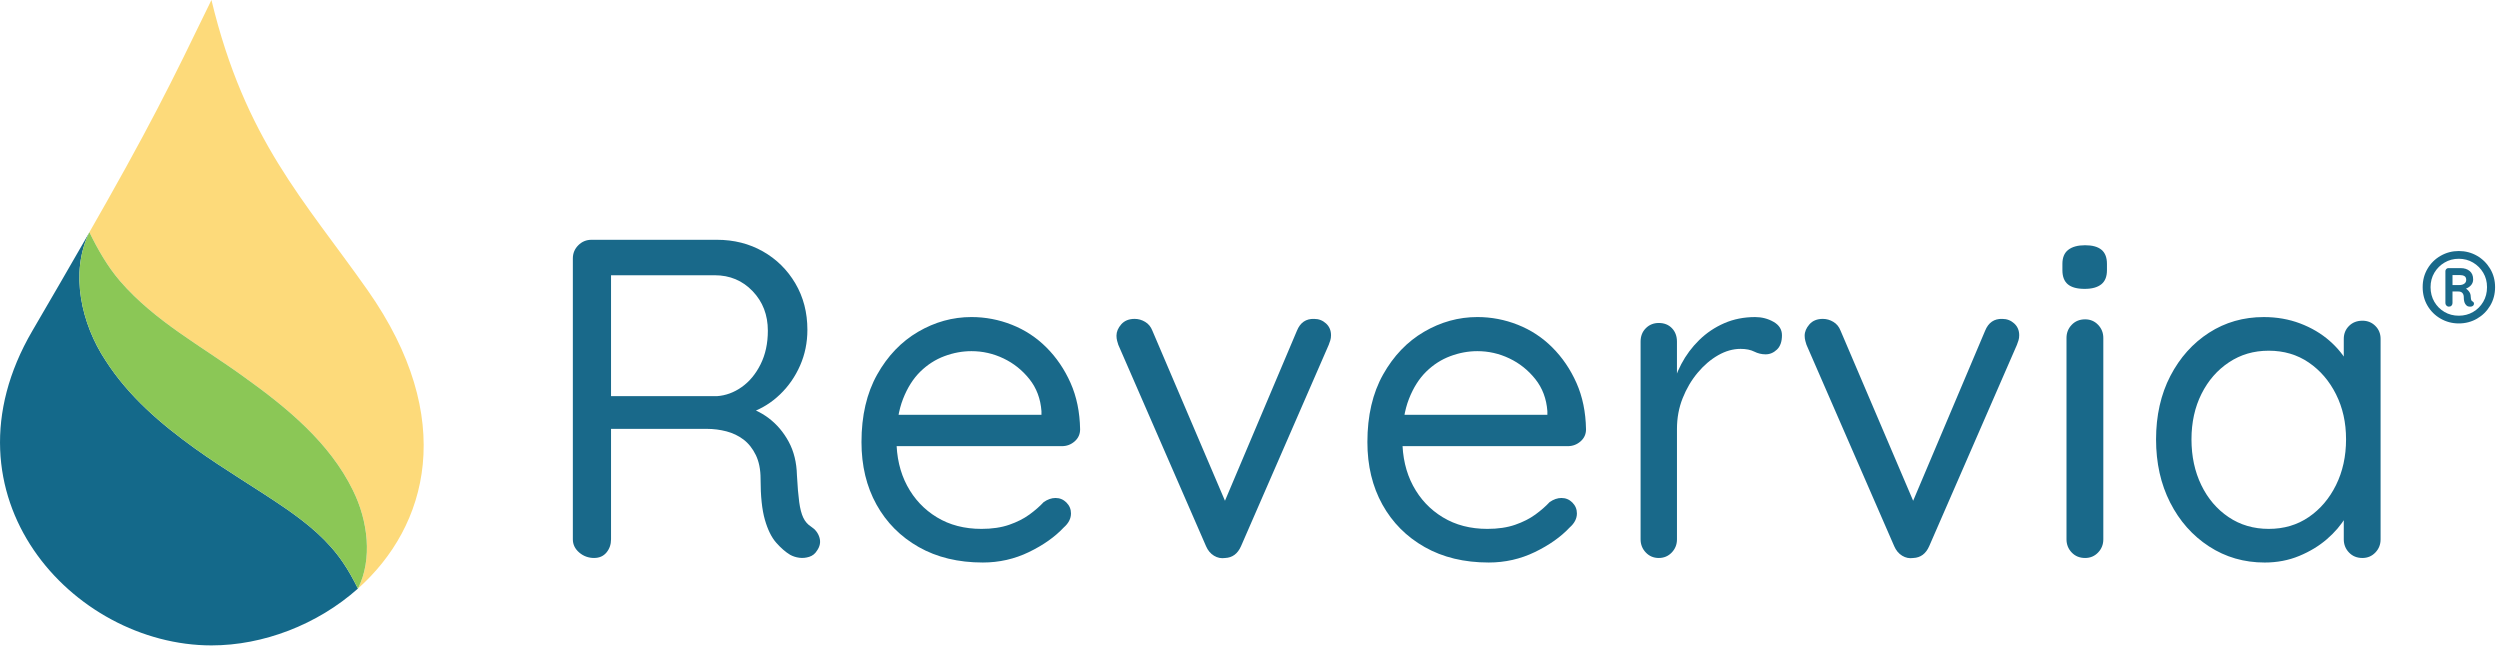
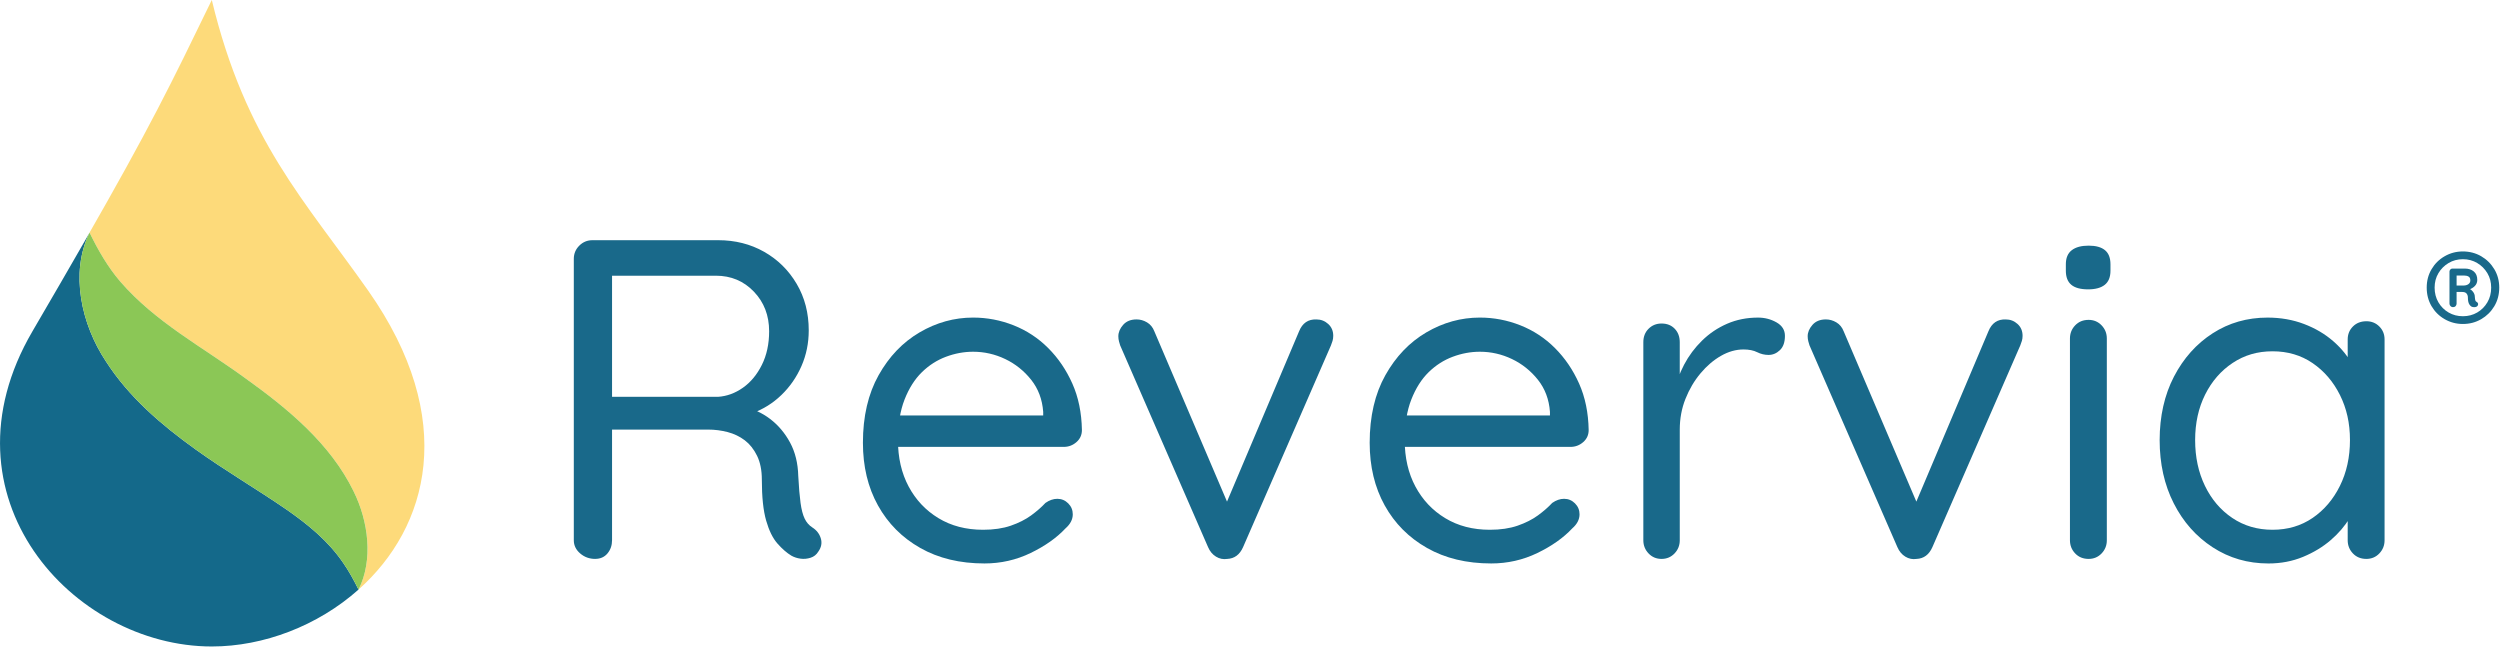
- <svg xmlns="http://www.w3.org/2000/svg" id="Layer_2" data-name="Layer 2" viewBox="0 0 1758.71 454.03">
+ <svg xmlns="http://www.w3.org/2000/svg" id="Layer_2" data-name="Layer 2" viewBox="0.000 0.000 1755.779 454.333">
  <defs>
    <style>
      .cls-1 {
        fill: #19698a;
      }

      .cls-2 {
        fill: #8bc756;
      }

      .cls-3 {
        fill: #fdda7a;
      }

      .cls-4 {
        fill: #14698a;
      }
    </style>
  </defs>
  <g id="Layer_1-2" data-name="Layer 1">
    <g>
      <path class="cls-1" d="M418.02,392.53c-4.05,0-7.57-1.28-10.55-3.84-2.99-2.56-4.48-5.65-4.48-9.27v-197.62c0-3.62,1.28-6.72,3.84-9.27,2.56-2.56,5.65-3.84,9.27-3.84h88.26c11.94,0,22.7,2.72,32.3,8.15,9.59,5.44,17.21,12.95,22.86,22.54,5.65,9.59,8.47,20.47,8.47,32.62,0,8.95-1.71,17.32-5.12,25.1-3.41,7.78-8.1,14.55-14.07,20.31-5.97,5.76-12.79,10.02-20.47,12.79l-7.04-4.8c7.25,1.49,13.75,4.43,19.51,8.79,5.76,4.37,10.44,9.91,14.07,16.63,3.62,6.71,5.54,14.55,5.76,23.5.42,7.89.96,14.18,1.6,18.87.64,4.69,1.6,8.37,2.88,11.03,1.28,2.67,3.09,4.75,5.44,6.24,2.98,1.92,4.96,4.48,5.92,7.67.96,3.2.37,6.29-1.76,9.27-1.28,2.13-3.09,3.57-5.44,4.32-2.35.75-4.69.96-7.04.64-2.35-.32-4.48-1.01-6.4-2.08-3.2-1.92-6.45-4.74-9.75-8.47-3.31-3.73-5.97-9.11-7.99-16.15-2.03-7.03-3.04-16.63-3.04-28.78,0-6.61-1.12-12.2-3.36-16.79-2.24-4.58-5.12-8.2-8.63-10.87-3.52-2.66-7.51-4.58-11.99-5.76-4.48-1.17-9.06-1.76-13.75-1.76h-71.31l3.84-5.44v83.14c0,3.63-1.07,6.71-3.2,9.27-2.13,2.56-5.01,3.84-8.63,3.84ZM426.01,278.69h78.34c6.18-.42,11.99-2.56,17.43-6.4,5.44-3.84,9.86-9.16,13.27-15.99,3.41-6.82,5.12-14.71,5.12-23.66,0-11.08-3.57-20.36-10.71-27.82-7.14-7.46-16.04-11.19-26.7-11.19h-75.47l2.56-6.4v97.21l-3.84-5.76Z" />
      <path class="cls-1" d="M691.42,395.72c-17.27,0-32.3-3.62-45.09-10.87-12.79-7.25-22.7-17.21-29.74-29.9-7.04-12.68-10.55-27.34-10.55-43.97,0-18.55,3.68-34.38,11.03-47.49,7.35-13.11,16.95-23.13,28.78-30.06,11.83-6.92,24.35-10.39,37.57-10.39,9.8,0,19.29,1.81,28.46,5.44,9.16,3.63,17.27,8.95,24.3,15.99,7.04,7.04,12.68,15.35,16.95,24.94,4.26,9.59,6.5,20.46,6.71,32.62,0,3.41-1.28,6.24-3.84,8.47-2.56,2.24-5.55,3.36-8.95,3.36h-126.31l-5.76-22.06h122.79l-5.12,4.48v-7.04c-.64-8.74-3.47-16.25-8.47-22.54-5.01-6.29-11.09-11.14-18.23-14.55-7.15-3.41-14.66-5.12-22.54-5.12-6.39,0-12.74,1.17-19.03,3.52-6.29,2.35-11.94,5.97-16.95,10.87-5.01,4.91-9.06,11.3-12.15,19.19-3.09,7.89-4.64,17.38-4.64,28.46,0,12.37,2.5,23.24,7.51,32.62,5.01,9.38,11.99,16.79,20.94,22.22,8.95,5.44,19.4,8.15,31.34,8.15,7.46,0,13.96-.96,19.51-2.88,5.54-1.92,10.28-4.32,14.23-7.19,3.94-2.88,7.3-5.81,10.07-8.79,2.77-1.92,5.54-2.88,8.31-2.88,2.98,0,5.54,1.07,7.67,3.2,2.13,2.13,3.2,4.69,3.2,7.67,0,3.63-1.71,6.93-5.12,9.91-6.19,6.61-14.34,12.37-24.46,17.27-10.13,4.9-20.95,7.35-32.46,7.35Z" />
      <path class="cls-1" d="M798.22,224.33c2.56,0,5.01.69,7.35,2.08,2.34,1.39,4.05,3.47,5.12,6.24l53.08,124.39-5.12,2.56,53.72-126.95c2.34-5.76,6.39-8.52,12.15-8.31,3.2,0,5.97,1.07,8.31,3.2,2.34,2.13,3.52,4.91,3.52,8.31,0,1.28-.16,2.45-.48,3.52-.32,1.07-.69,2.13-1.12,3.2l-61.71,141.66c-2.35,5.33-6.08,8.1-11.19,8.31-2.77.42-5.39-.11-7.83-1.6-2.45-1.49-4.32-3.73-5.6-6.72l-61.72-141.66c-.21-.64-.48-1.54-.8-2.72-.32-1.17-.48-2.4-.48-3.68,0-2.77,1.12-5.44,3.36-7.99,2.24-2.56,5.38-3.84,9.43-3.84Z" />
      <path class="cls-1" d="M1047.32,395.72c-17.27,0-32.3-3.62-45.09-10.87-12.79-7.25-22.7-17.21-29.74-29.9-7.04-12.68-10.55-27.34-10.55-43.97,0-18.55,3.68-34.38,11.03-47.49,7.36-13.11,16.95-23.13,28.78-30.06,11.83-6.92,24.35-10.39,37.57-10.39,9.8,0,19.29,1.81,28.46,5.44,9.16,3.63,17.27,8.95,24.3,15.99s12.68,15.35,16.95,24.94c4.26,9.59,6.5,20.46,6.71,32.62,0,3.41-1.28,6.24-3.84,8.47s-5.55,3.36-8.95,3.36h-126.31l-5.76-22.06h122.79l-5.12,4.48v-7.04c-.64-8.74-3.47-16.25-8.47-22.54-5.01-6.29-11.09-11.14-18.23-14.55-7.14-3.41-14.66-5.12-22.54-5.12-6.4,0-12.74,1.17-19.03,3.52-6.29,2.35-11.94,5.97-16.95,10.87-5.01,4.91-9.06,11.3-12.15,19.19-3.09,7.89-4.64,17.38-4.64,28.46,0,12.37,2.5,23.24,7.51,32.62,5.01,9.38,11.99,16.79,20.95,22.22,8.95,5.44,19.4,8.15,31.34,8.15,7.46,0,13.96-.96,19.51-2.88,5.54-1.92,10.28-4.32,14.23-7.19,3.94-2.88,7.3-5.81,10.07-8.79,2.77-1.92,5.54-2.88,8.31-2.88,2.98,0,5.54,1.07,7.67,3.2,2.13,2.13,3.2,4.69,3.2,7.67,0,3.63-1.71,6.93-5.12,9.91-6.19,6.61-14.34,12.37-24.46,17.27-10.13,4.9-20.95,7.35-32.46,7.35Z" />
      <path class="cls-1" d="M1166.92,392.53c-3.63,0-6.67-1.28-9.11-3.84-2.45-2.56-3.68-5.65-3.68-9.27v-139.1c0-3.84,1.22-6.98,3.68-9.43,2.45-2.45,5.49-3.68,9.11-3.68,3.84,0,6.92,1.23,9.27,3.68,2.34,2.45,3.52,5.6,3.52,9.43v41.89l-3.84-6.71c1.28-6.61,3.57-13.06,6.88-19.35,3.3-6.29,7.52-11.94,12.63-16.95,5.12-5.01,10.98-8.95,17.59-11.83,6.61-2.88,13.86-4.32,21.74-4.32,4.69,0,9,1.12,12.95,3.36,3.94,2.24,5.92,5.39,5.92,9.43,0,4.48-1.17,7.83-3.52,10.07-2.35,2.24-5.01,3.36-7.99,3.36-2.77,0-5.44-.64-7.99-1.92-2.56-1.28-5.76-1.92-9.59-1.92-5.33,0-10.61,1.49-15.83,4.48-5.23,2.99-10.02,7.09-14.39,12.31-4.37,5.23-7.89,11.19-10.55,17.91-2.67,6.71-4,13.91-4,21.58v77.71c0,3.63-1.23,6.71-3.68,9.27-2.45,2.56-5.49,3.84-9.11,3.84Z" />
      <path class="cls-1" d="M1282.35,224.33c2.56,0,5.01.69,7.35,2.08,2.34,1.39,4.05,3.47,5.12,6.24l53.08,124.39-5.12,2.56,53.72-126.95c2.34-5.76,6.39-8.52,12.15-8.31,3.2,0,5.97,1.07,8.31,3.2,2.34,2.13,3.52,4.91,3.52,8.31,0,1.28-.16,2.45-.48,3.52-.32,1.07-.69,2.13-1.12,3.2l-61.72,141.66c-2.35,5.33-6.08,8.1-11.19,8.31-2.77.42-5.39-.11-7.83-1.6-2.45-1.49-4.32-3.73-5.6-6.72l-61.71-141.66c-.21-.64-.48-1.54-.8-2.72-.32-1.17-.48-2.4-.48-3.68,0-2.77,1.12-5.44,3.36-7.99,2.24-2.56,5.38-3.84,9.43-3.84Z" />
      <path class="cls-1" d="M1466.54,203.22c-5.33,0-9.27-1.06-11.83-3.2-2.56-2.13-3.84-5.44-3.84-9.91v-4.48c0-4.48,1.38-7.78,4.16-9.91,2.77-2.13,6.71-3.2,11.83-3.2s8.95,1.07,11.51,3.2c2.56,2.13,3.84,5.44,3.84,9.91v4.48c0,4.48-1.33,7.78-4,9.91-2.67,2.13-6.56,3.2-11.67,3.2ZM1479.65,379.42c0,3.63-1.23,6.71-3.68,9.27-2.45,2.56-5.49,3.84-9.11,3.84-3.84,0-6.99-1.28-9.43-3.84-2.45-2.56-3.68-5.65-3.68-9.27v-141.66c0-3.62,1.22-6.72,3.68-9.27,2.45-2.56,5.6-3.84,9.43-3.84,3.62,0,6.66,1.28,9.11,3.84,2.45,2.56,3.68,5.65,3.68,9.27v141.66Z" />
      <path class="cls-1" d="M1661.92,225.61c3.62,0,6.66,1.23,9.11,3.68,2.45,2.45,3.68,5.49,3.68,9.11v141.02c0,3.63-1.23,6.71-3.68,9.27-2.45,2.56-5.49,3.84-9.11,3.84-3.84,0-6.99-1.28-9.43-3.84-2.45-2.56-3.68-5.65-3.68-9.27v-30.38l6.08-.64c0,4.91-1.6,10.07-4.8,15.51-3.2,5.44-7.57,10.55-13.11,15.35-5.55,4.8-12.05,8.74-19.51,11.83-7.46,3.09-15.56,4.64-24.3,4.64-14.5,0-27.55-3.78-39.17-11.35-11.62-7.56-20.73-17.85-27.34-30.86-6.61-13-9.91-27.82-9.91-44.45s3.36-31.71,10.07-44.61c6.71-12.9,15.77-23.02,27.18-30.38,11.4-7.35,24.25-11.03,38.53-11.03,9.16,0,17.69,1.49,25.58,4.48,7.88,2.99,14.76,7.04,20.62,12.15,5.86,5.12,10.39,10.77,13.59,16.95,3.2,6.19,4.8,12.37,4.8,18.55l-8.31-1.92v-34.85c0-3.62,1.22-6.66,3.68-9.11,2.45-2.45,5.6-3.68,9.43-3.68ZM1596.04,372.06c10.66,0,20.04-2.77,28.14-8.31,8.1-5.54,14.5-13.05,19.19-22.54,4.69-9.48,7.04-20.2,7.04-32.14s-2.35-22.27-7.04-31.66c-4.69-9.38-11.09-16.84-19.19-22.38-8.1-5.54-17.48-8.31-28.14-8.31s-19.78,2.72-27.98,8.15c-8.21,5.44-14.66,12.85-19.35,22.22-4.69,9.38-7.04,20.04-7.04,31.98s2.29,22.65,6.88,32.14c4.58,9.49,10.98,17,19.19,22.54,8.21,5.55,17.64,8.31,28.3,8.31Z" />
    </g>
    <g>
      <path class="cls-3" d="M258.55,204.07C214.1,140.87,172.44,98.51,148.75,0c-28.88,59.5-43.19,88.99-89.56,169.86,1.1-1.89,2.32-4.02,3.7-6.46h0c6.2,12.66,12.82,24.11,21.54,34.33,24.85,28.67,57.41,45.67,88.06,68.05,29.19,20.92,59.42,45.58,75.85,79.29,10.41,20.89,13.97,48.22,3.46,68.99,49.09-43.68,70.31-119.6,6.75-209.99Z" />
      <path class="cls-4" d="M201.68,358.18c-20.94-14.48-43.26-27.41-64.62-42.76-23.56-16.93-46.54-36.43-62.85-61.9-16.93-25.55-25.29-61.85-11.31-90.12h0c-1.38,2.44-2.6,4.57-3.7,6.46-10.37,18.09-22.34,38.74-36.45,62.89-67.8,116.06,28.4,221.28,126.01,221.28,36.31,0,74.42-14.5,103.05-39.97-3.42-6.82-6.77-12.96-10.56-18.43-10.56-15.56-24.44-26.87-39.56-37.46Z" />
      <path class="cls-2" d="M248.34,345.07c-16.43-33.71-46.66-58.37-75.85-79.29-30.65-22.38-63.2-39.38-88.06-68.05-8.72-10.22-15.34-21.67-21.54-34.33h0c-13.98,28.27-5.62,64.57,11.31,90.12,16.31,25.47,39.29,44.97,62.85,61.9,21.37,15.35,43.68,28.28,64.62,42.76,15.12,10.58,29,21.89,39.56,37.46,3.79,5.47,7.15,11.6,10.56,18.43t0,0s0,0,0,0c10.5-20.76,6.94-48.1-3.46-68.99Z" />
    </g>
  </g>
  <path class="cls-1" d="M1729.72,227.53c-4.61,0-8.87-1.12-12.76-3.35-3.9-2.23-6.98-5.28-9.25-9.13-2.27-3.86-3.4-8.21-3.4-13.05s1.13-9.08,3.4-12.93c2.27-3.86,5.35-6.9,9.25-9.13,3.89-2.23,8.15-3.35,12.76-3.35s8.96,1.12,12.82,3.35c3.86,2.23,6.94,5.28,9.25,9.13,2.31,3.86,3.46,8.17,3.46,12.93s-1.15,9.19-3.46,13.05c-2.31,3.86-5.39,6.9-9.25,9.13-3.86,2.23-8.13,3.35-12.82,3.35ZM1729.72,222.09c3.7,0,7.05-.87,10.04-2.61,2.99-1.74,5.37-4.12,7.15-7.15,1.78-3.02,2.67-6.47,2.67-10.32s-.89-7.17-2.67-10.15c-1.78-2.99-4.16-5.37-7.15-7.15-2.99-1.78-6.34-2.67-10.04-2.67s-7.05.89-10.04,2.67c-2.99,1.78-5.37,4.16-7.15,7.15-1.78,2.99-2.67,6.37-2.67,10.15s.89,7.3,2.67,10.32c1.78,3.03,4.16,5.41,7.15,7.15,2.99,1.74,6.33,2.61,10.04,2.61ZM1722.8,215.74c-.68,0-1.27-.24-1.76-.74-.49-.49-.74-1.08-.74-1.76v-22.58c0-.45.19-.91.57-1.36.38-.45.87-.68,1.47-.68h8.74c2.57,0,4.67.68,6.3,2.04,1.63,1.36,2.44,3.33,2.44,5.9,0,1.66-.55,3.08-1.65,4.25-1.1,1.17-2.52,2.02-4.25,2.55l-.23-.79c1.13.38,2.16,1.13,3.06,2.27.91,1.13,1.36,2.38,1.36,3.74.07,1.06.19,1.85.34,2.38.15.53.49.91,1.02,1.13.53.3.83.7.91,1.19.07.49,0,.93-.23,1.3-.38.61-.91.96-1.59,1.08-.68.11-1.36.1-2.04-.06-.83-.15-1.59-.76-2.27-1.82-.68-1.06-1.02-2.65-1.02-4.76,0-1.13-.3-2.08-.91-2.84-.61-.76-1.63-1.13-3.06-1.13h-4.99l1.02-1.02v9.19c0,.68-.23,1.27-.68,1.76-.45.49-1.06.74-1.82.74ZM1730.18,200.53c1.36,0,2.5-.32,3.4-.96.91-.64,1.36-1.53,1.36-2.67,0-1.29-.42-2.17-1.25-2.67-.83-.49-1.93-.74-3.29-.74h-6.35l1.25-1.13v8.96l-.79-.79h5.67Z" />
</svg>
